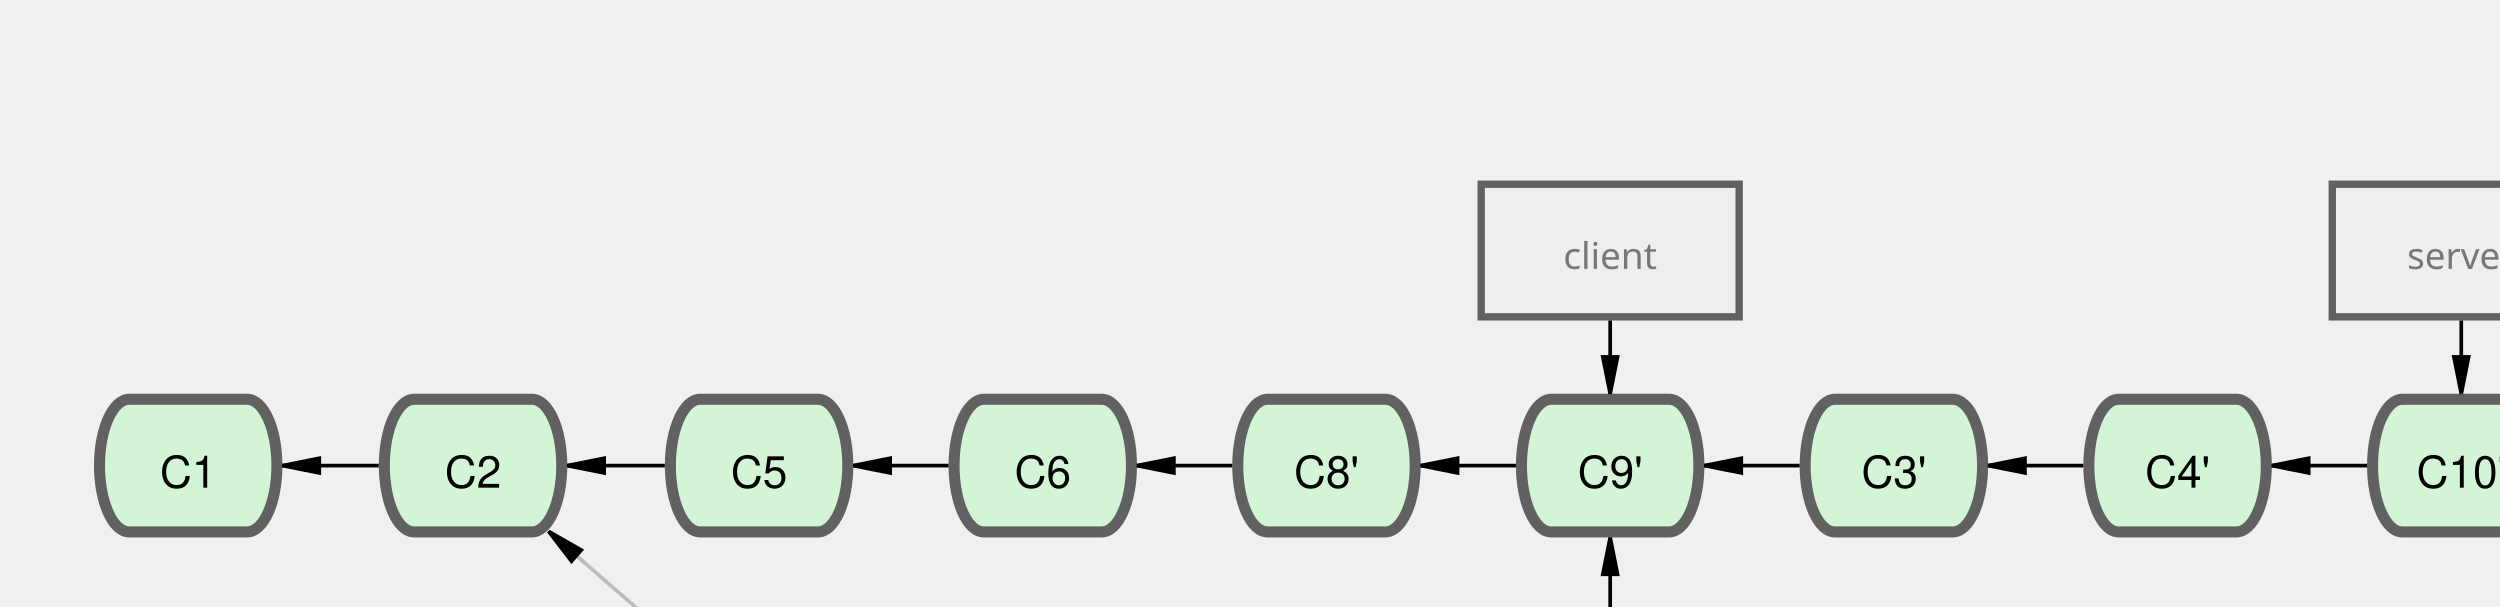
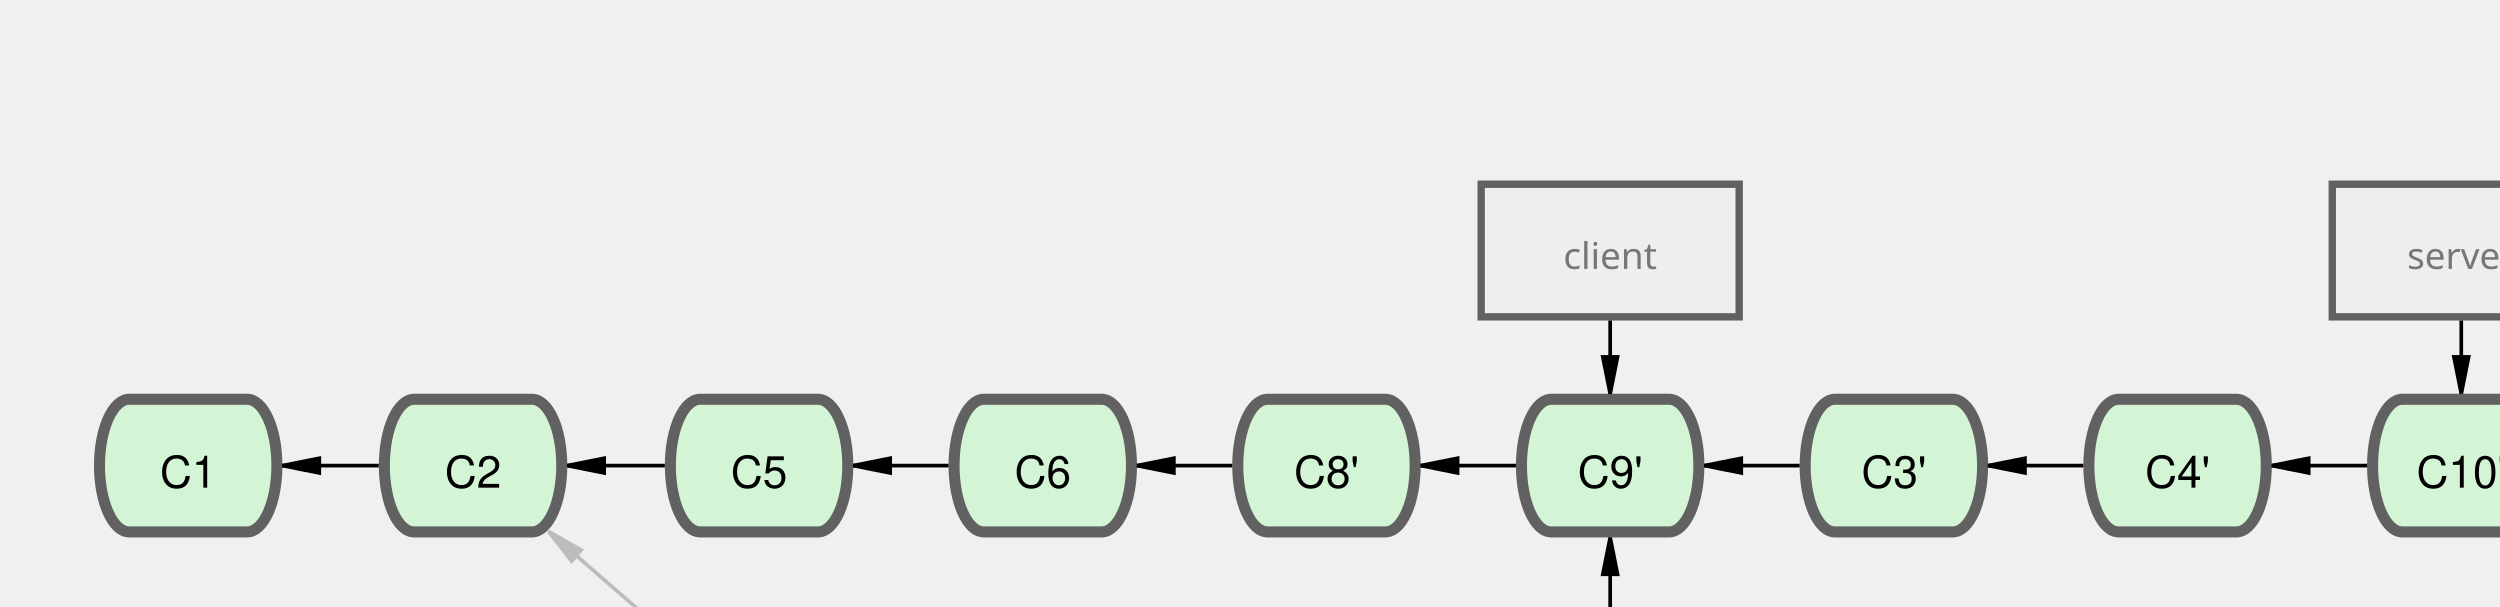
<svg xmlns="http://www.w3.org/2000/svg">
  <defs>
    <marker id="Arrow1Lend" orient="auto" refX="0.0" refY="0.0" style="overflow:visible;">
      <path d="M -10,0.0 L -10.0,-2.0 L 0.0,0.0 L -10.0,2.0 z " id="path3666" style="fill-rule:evenodd;stroke:#000000;stroke-width:1.0px;marker-start:none;" />
+     </marker>
+     <marker id="Arrow1Lend_bcbcbc" orient="auto" refX="0.0" refY="0.0" style="overflow:visible;">
+       <path d="M -10,0.0 L -10.0,-2.0 L 0.0,0.0 L -10.0,2.0 z " id="path3666" style="fill-rule:evenodd;stroke:#000000;stroke-width:1.0px;marker-start:none;fill:#bcbcbc;stroke:#bcbcbc" />
    </marker>
  </defs>
  <g style="stroke:#000000;fill:#fff">
    <rect height="36.0" id="1299" rx="8.085" ry="18.0" style="stroke:#616161;stroke-width:3px;fill:#d3f5d6" width="48.157" x="27.0" y="108.37" />
    <text id="1299_text" style="fill:#000000;stroke:#000000;stroke-width:0px;font-family: Helvetica;font-size:12px" x="27.0" y="108.37">
      <tspan fill="#000000" font-family="LucidaGrande;" font-size="12.0px" id="1299_line1" stroke="#000000" text-align="center" text-anchor="middle" x="51.079" y="132.37">
				C1
			</tspan>
    </text>
    <rect height="36.0" id="1304" rx="8.085" ry="18.0" style="stroke:#616161;stroke-width:3px;fill:#d3f5d6" width="48.157" x="104.315" y="108.37" />
    <text id="1304_text" style="fill:#000000;stroke:#000000;stroke-width:0px;font-family: Helvetica;font-size:12px" x="104.315" y="108.37">
      <tspan fill="#000000" font-family="LucidaGrande;" font-size="12.0px" id="1304_line1" stroke="#000000" text-align="center" text-anchor="middle" x="128.394" y="132.37">
				C2
			</tspan>
    </text>
    <path d="M 102.815,126.37 L 76.657,126.37" id="1306" style="marker-start:none;stroke:#000000;marker-end:url(#Arrow1Lend);fill:none" />
    <rect height="36.0" id="1307" rx="8.085" ry="18.0" style="stroke:#616161;stroke-width:3px;fill:#d3f5d6" width="48.157" x="181.945" y="108.37" />
    <text id="1307_text" style="fill:#000000;stroke:#000000;stroke-width:0px;font-family: Helvetica;font-size:12px" x="181.945" y="108.37">
      <tspan fill="#000000" font-family="LucidaGrande;" font-size="12.0px" id="1307_line1" stroke="#000000" text-align="center" text-anchor="middle" x="206.024" y="132.37">
				C5
			</tspan>
    </text>
    <path d="M 180.445,126.37 L 153.973,126.37" id="1308" style="marker-start:none;stroke:#000000;marker-end:url(#Arrow1Lend);fill:none" />
    <rect height="36.0" id="1324" rx="8.085" ry="18.0" style="stroke:#bcbcbc;stroke-width:3px;fill:#e1f5e2" width="48.157" x="181.945" y="176.0" />
    <text id="1324_text" style="fill:#b2b2b2;stroke:#b2b2b2;stroke-width:0px;font-family: Helvetica;font-size:12px" x="181.945" y="176.0">
      <tspan fill="#b2b2b2" font-family="LucidaGrande;" font-size="12.0px" id="1324_line1" stroke="#b2b2b2" text-align="center" text-anchor="middle" x="206.024" y="200.0">
				C3
			</tspan>
    </text>
-     <path d="M 185.521,176.138 L 148.896,144.232" id="1325" style="marker-start:none;stroke:#bcbcbc;marker-end:url(#Arrow1Lend);fill:none" />
+     <path d="M 185.521,176.138 L 148.896,144.232" id="1325" style="marker-start:none;stroke:#bcbcbc;marker-end:url(#Arrow1Lend_bcbcbc);fill:none" />
    <rect height="36.0" id="1330" style="stroke:#616161;stroke-width:2px;fill:#eeeeee" width="70.022" x="402.013" y="176.0" />
    <text id="1330_text" style="fill:#cccccc;stroke:#cccccc;stroke-width:0px;font-family: Luxi Sans;font-size:10px" x="402.013" y="176.0">
      <tspan fill="#777777" font-family="LucidaGrande;" font-size="10.0px" id="1330_line1" stroke="#777777" text-align="center" text-anchor="middle" x="437.024" y="199.0">
				master
			</tspan>
    </text>
    <rect height="36.0" id="1332" rx="8.085" ry="18.0" style="stroke:#bcbcbc;stroke-width:3px;fill:#e1f5e2" width="48.157" x="258.945" y="176.0" />
    <text id="1332_text" style="fill:#b2b2b2;stroke:#b2b2b2;stroke-width:0px;font-family: Helvetica;font-size:12px" x="258.945" y="176.0">
      <tspan fill="#b2b2b2" font-family="LucidaGrande;" font-size="12.0px" id="1332_line1" stroke="#b2b2b2" text-align="center" text-anchor="middle" x="283.024" y="200.0">
				C4
			</tspan>
    </text>
-     <path d="M 257.445,194.0 L 231.603,194.0" id="1333" style="marker-start:none;stroke:#bcbcbc;marker-end:url(#Arrow1Lend);fill:none" />
+     <path d="M 257.445,194.0 L 231.603,194.0" id="1333" style="marker-start:none;stroke:#bcbcbc;marker-end:url(#Arrow1Lend_bcbcbc);fill:none" />
    <rect height="36.0" id="1341" rx="8.085" ry="18.0" style="stroke:#616161;stroke-width:3px;fill:#d3f5d6" width="48.157" x="258.945" y="108.37" />
    <text id="1341_text" style="fill:#000000;stroke:#000000;stroke-width:0px;font-family: Helvetica;font-size:12px" x="258.945" y="108.37">
      <tspan fill="#000000" font-family="LucidaGrande;" font-size="12.0px" id="1341_line1" stroke="#000000" text-align="center" text-anchor="middle" x="283.024" y="132.37">
				C6
			</tspan>
    </text>
    <path d="M 257.445,126.37 L 231.603,126.37" id="1343" style="marker-start:none;stroke:#000000;marker-end:url(#Arrow1Lend);fill:none" />
    <rect height="36.0" id="1347" rx="8.085" ry="18.0" style="stroke:#bcbcbc;stroke-width:3px;fill:#e1f5e2" width="48.157" x="335.945" y="176.0" />
    <text id="1347_text" style="fill:#b2b2b2;stroke:#b2b2b2;stroke-width:0px;font-family: Helvetica;font-size:12px" x="335.945" y="176.0">
      <tspan fill="#b2b2b2" font-family="LucidaGrande;" font-size="12.0px" id="1347_line1" stroke="#b2b2b2" text-align="center" text-anchor="middle" x="360.024" y="200.0">
				C10
			</tspan>
    </text>
-     <path d="M 334.445,194.0 L 308.602,194.0" id="1348" style="marker-start:none;stroke:#bcbcbc;marker-end:url(#Arrow1Lend);fill:none" />
+     <path d="M 334.445,194.0 L 308.602,194.0" id="1348" style="marker-start:none;stroke:#bcbcbc;marker-end:url(#Arrow1Lend_bcbcbc);fill:none" />
    <path d="M 437.024,175.0 L 437.024,145.87" id="1353" style="marker-start:none;stroke:#000000;marker-end:url(#Arrow1Lend);fill:none" />
    <rect height="36.0" id="1354" rx="8.085" ry="18.0" style="stroke:#616161;stroke-width:3px;fill:#d3f5d6" width="48.157" x="335.945" y="108.37" />
    <text id="1354_text" style="fill:#000000;stroke:#000000;stroke-width:0px;font-family: Helvetica;font-size:12px" x="335.945" y="108.37">
      <tspan fill="#000000" font-family="LucidaGrande;" font-size="12.0px" id="1354_line1" stroke="#000000" text-align="center" text-anchor="middle" x="360.024" y="132.37">
				C8'
			</tspan>
    </text>
    <path d="M 334.445,126.37 L 308.602,126.37" id="1355" style="marker-start:none;stroke:#000000;marker-end:url(#Arrow1Lend);fill:none" />
    <rect height="36.0" id="1356" rx="8.085" ry="18.0" style="stroke:#616161;stroke-width:3px;fill:#d3f5d6" width="48.157" x="412.945" y="108.37" />
    <text id="1356_text" style="fill:#000000;stroke:#000000;stroke-width:0px;font-family: Helvetica;font-size:12px" x="412.945" y="108.37">
      <tspan fill="#000000" font-family="LucidaGrande;" font-size="12.0px" id="1356_line1" stroke="#000000" text-align="center" text-anchor="middle" x="437.024" y="132.37">
				C9'
			</tspan>
    </text>
    <path d="M 411.445,126.37 L 385.602,126.37" id="1357" style="marker-start:none;stroke:#000000;marker-end:url(#Arrow1Lend);fill:none" />
    <rect height="36.0" id="1358" style="stroke:#616161;stroke-width:2px;fill:#eeeeee" width="70.022" x="402.013" y="50.0" />
    <text id="1358_text" style="fill:#cccccc;stroke:#cccccc;stroke-width:0px;font-family: Luxi Sans;font-size:10px" x="402.013" y="50.0">
      <tspan fill="#777777" font-family="LucidaGrande;" font-size="10.0px" id="1358_line1" stroke="#777777" text-align="center" text-anchor="middle" x="437.024" y="73.0">
				client
			</tspan>
    </text>
    <path d="M 437.024,87.0 L 437.024,106.87" id="1359" style="marker-start:none;stroke:#000000;marker-end:url(#Arrow1Lend);fill:none" />
    <rect height="36.0" id="1360" style="stroke:#616161;stroke-width:2px;fill:#eeeeee" width="70.022" x="633.013" y="50.0" />
    <text id="1360_text" style="fill:#cccccc;stroke:#cccccc;stroke-width:0px;font-family: Luxi Sans;font-size:10px" x="633.013" y="50.0">
      <tspan fill="#777777" font-family="LucidaGrande;" font-size="10.0px" id="1360_line1" stroke="#777777" text-align="center" text-anchor="middle" x="668.024" y="73.0">
				server
			</tspan>
    </text>
    <path d="M 668.024,87.0 L 668.024,106.87" id="1361" style="marker-start:none;stroke:#000000;marker-end:url(#Arrow1Lend);fill:none" />
    <rect height="36.0" id="1362" rx="8.085" ry="18.0" style="stroke:#616161;stroke-width:3px;fill:#d3f5d6" width="48.157" x="489.945" y="108.37" />
    <text id="1362_text" style="fill:#000000;stroke:#000000;stroke-width:0px;font-family: Helvetica;font-size:12px" x="489.945" y="108.37">
      <tspan fill="#000000" font-family="LucidaGrande;" font-size="12.0px" id="1362_line1" stroke="#000000" text-align="center" text-anchor="middle" x="514.024" y="132.37">
				C3'
			</tspan>
    </text>
    <rect height="36.0" id="1363" rx="8.085" ry="18.0" style="stroke:#616161;stroke-width:3px;fill:#d3f5d6" width="48.157" x="566.945" y="108.37" />
    <text id="1363_text" style="fill:#000000;stroke:#000000;stroke-width:0px;font-family: Helvetica;font-size:12px" x="566.945" y="108.37">
      <tspan fill="#000000" font-family="LucidaGrande;" font-size="12.0px" id="1363_line1" stroke="#000000" text-align="center" text-anchor="middle" x="591.024" y="132.37">
				C4'
			</tspan>
    </text>
    <path d="M 565.445,126.37 L 539.602,126.37" id="1364" style="marker-start:none;stroke:#000000;marker-end:url(#Arrow1Lend);fill:none" />
    <rect height="36.0" id="1365" rx="8.085" ry="18.0" style="stroke:#616161;stroke-width:3px;fill:#d3f5d6" width="48.157" x="643.945" y="108.37" />
    <text id="1365_text" style="fill:#000000;stroke:#000000;stroke-width:0px;font-family: Helvetica;font-size:12px" x="643.945" y="108.37">
      <tspan fill="#000000" font-family="LucidaGrande;" font-size="12.0px" id="1365_line1" stroke="#000000" text-align="center" text-anchor="middle" x="668.024" y="132.37">
				C10'
			</tspan>
    </text>
    <path d="M 642.445,126.37 L 616.602,126.37" id="1366" style="marker-start:none;stroke:#000000;marker-end:url(#Arrow1Lend);fill:none" />
    <path d="M 488.445,126.37 L 462.602,126.37" id="1367" style="marker-start:none;stroke:#000000;marker-end:url(#Arrow1Lend);fill:none" />
  </g>
</svg>
